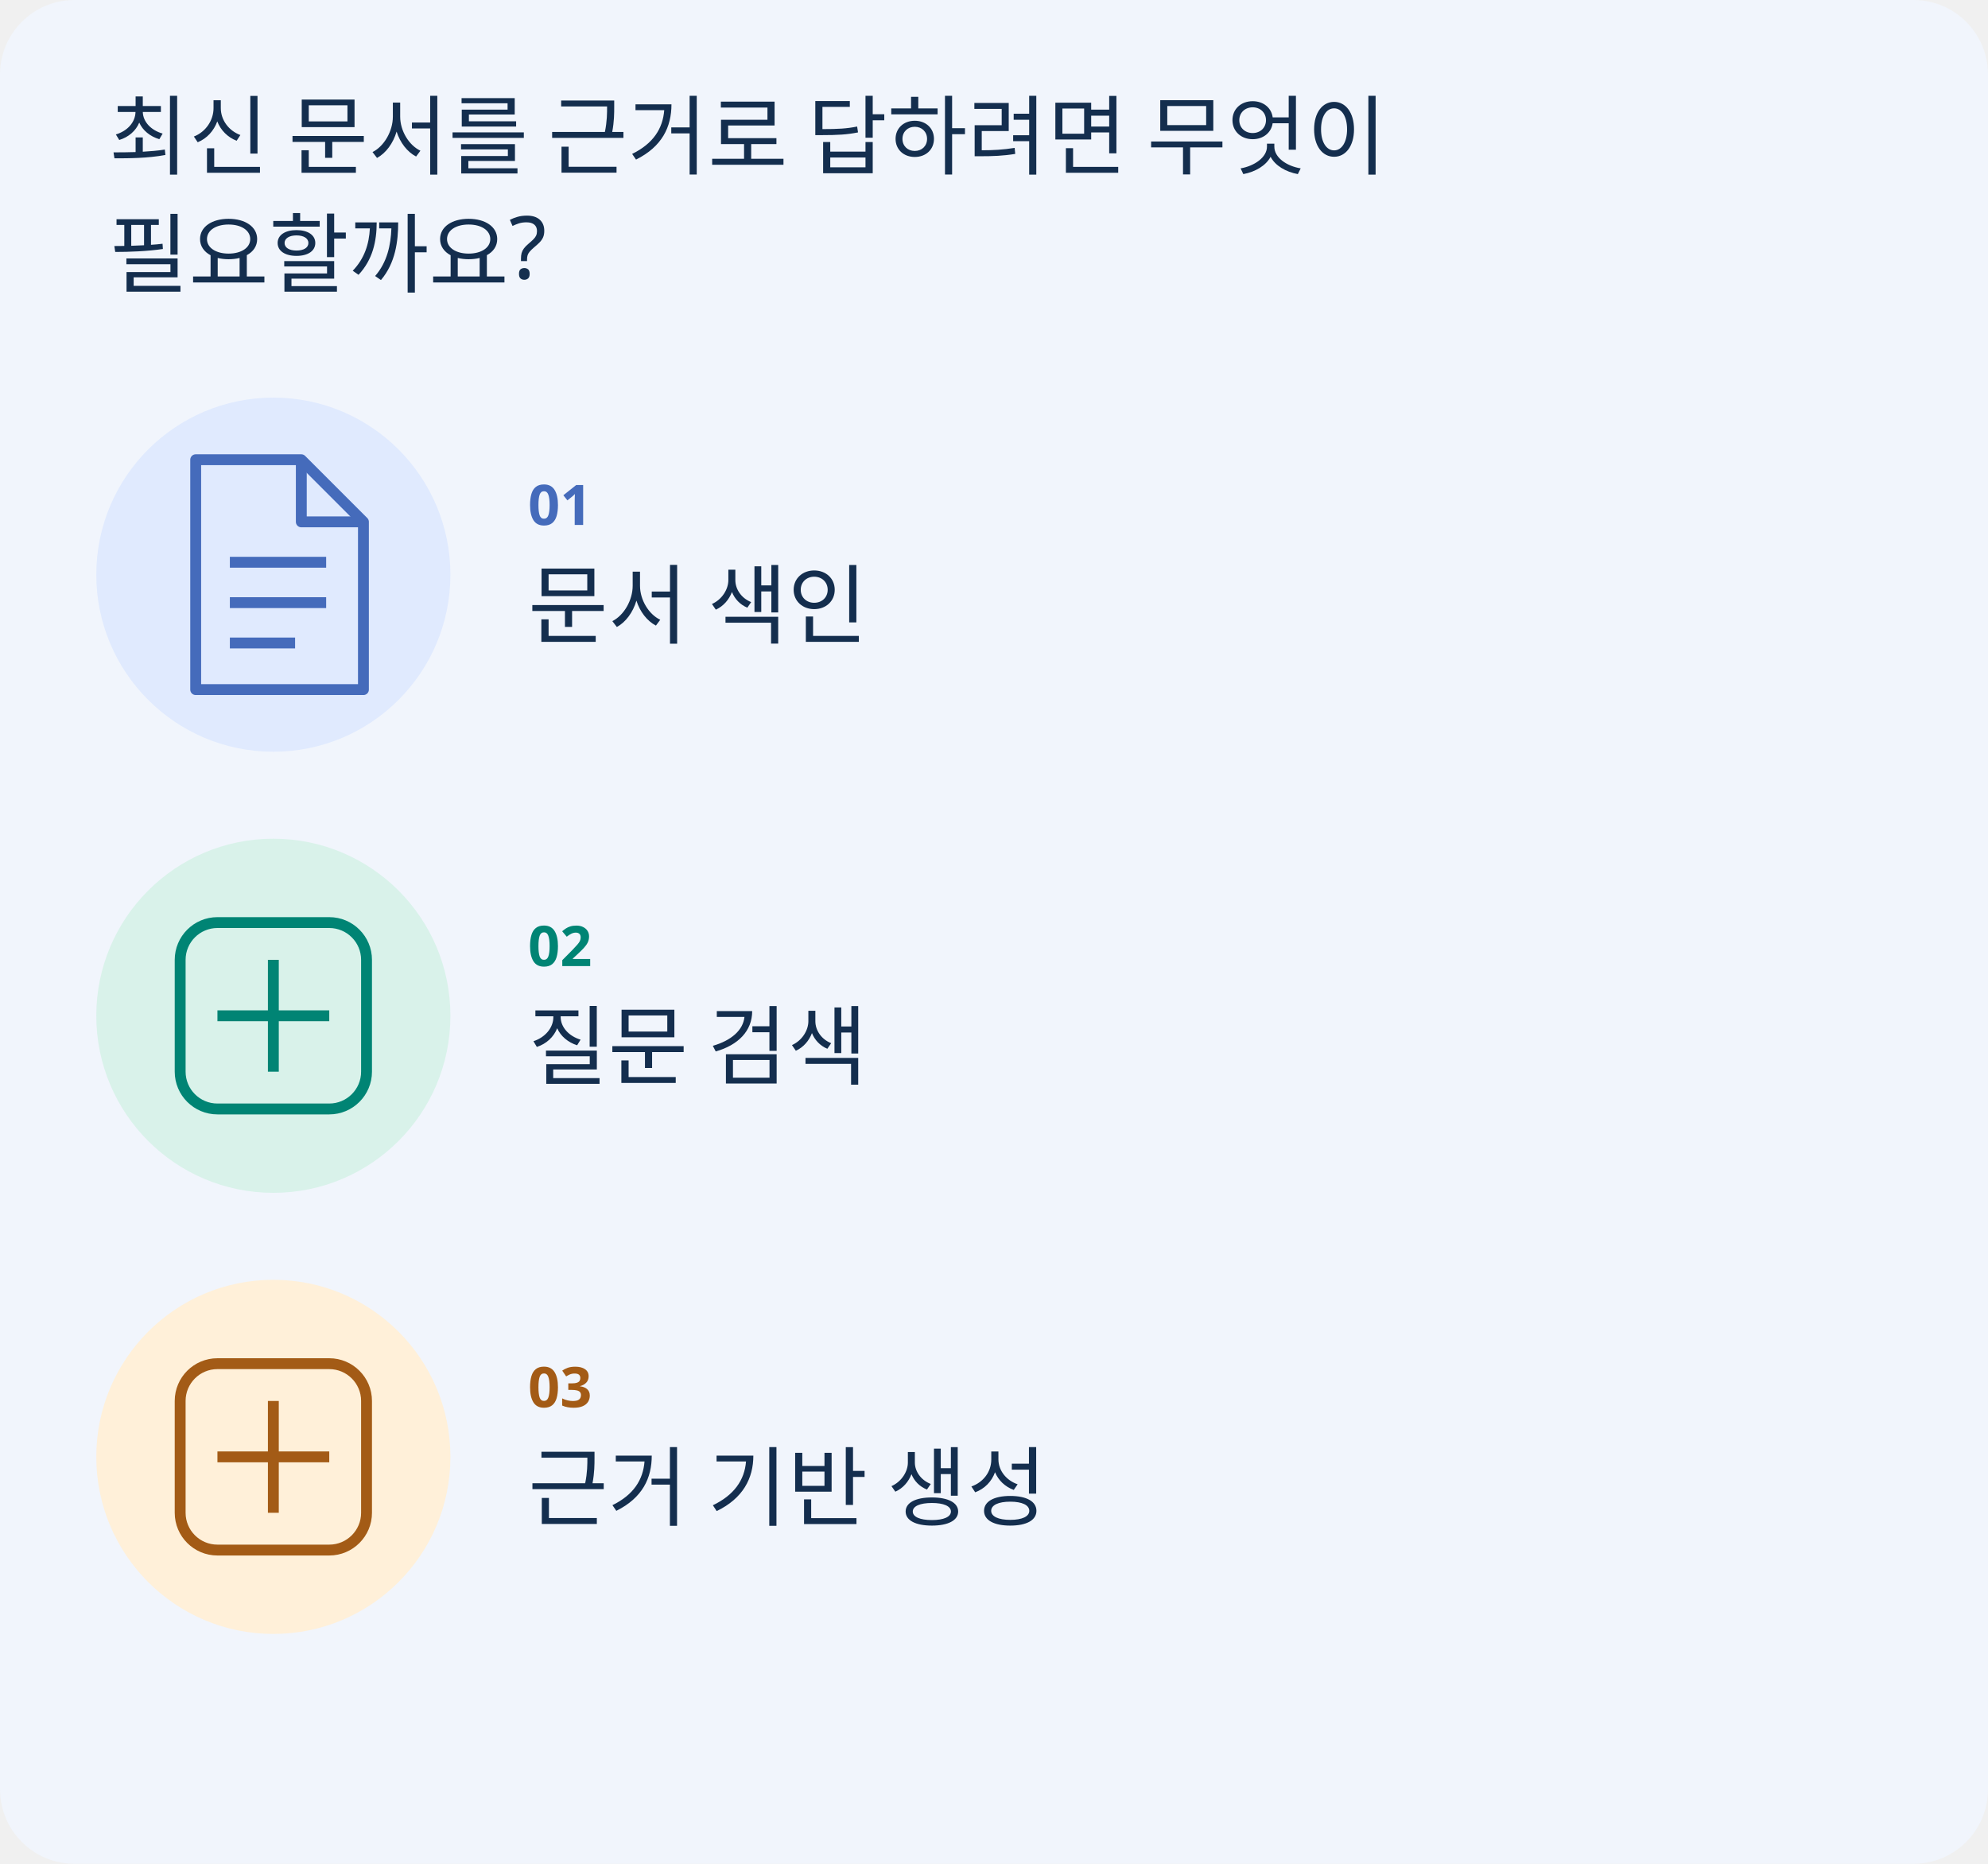
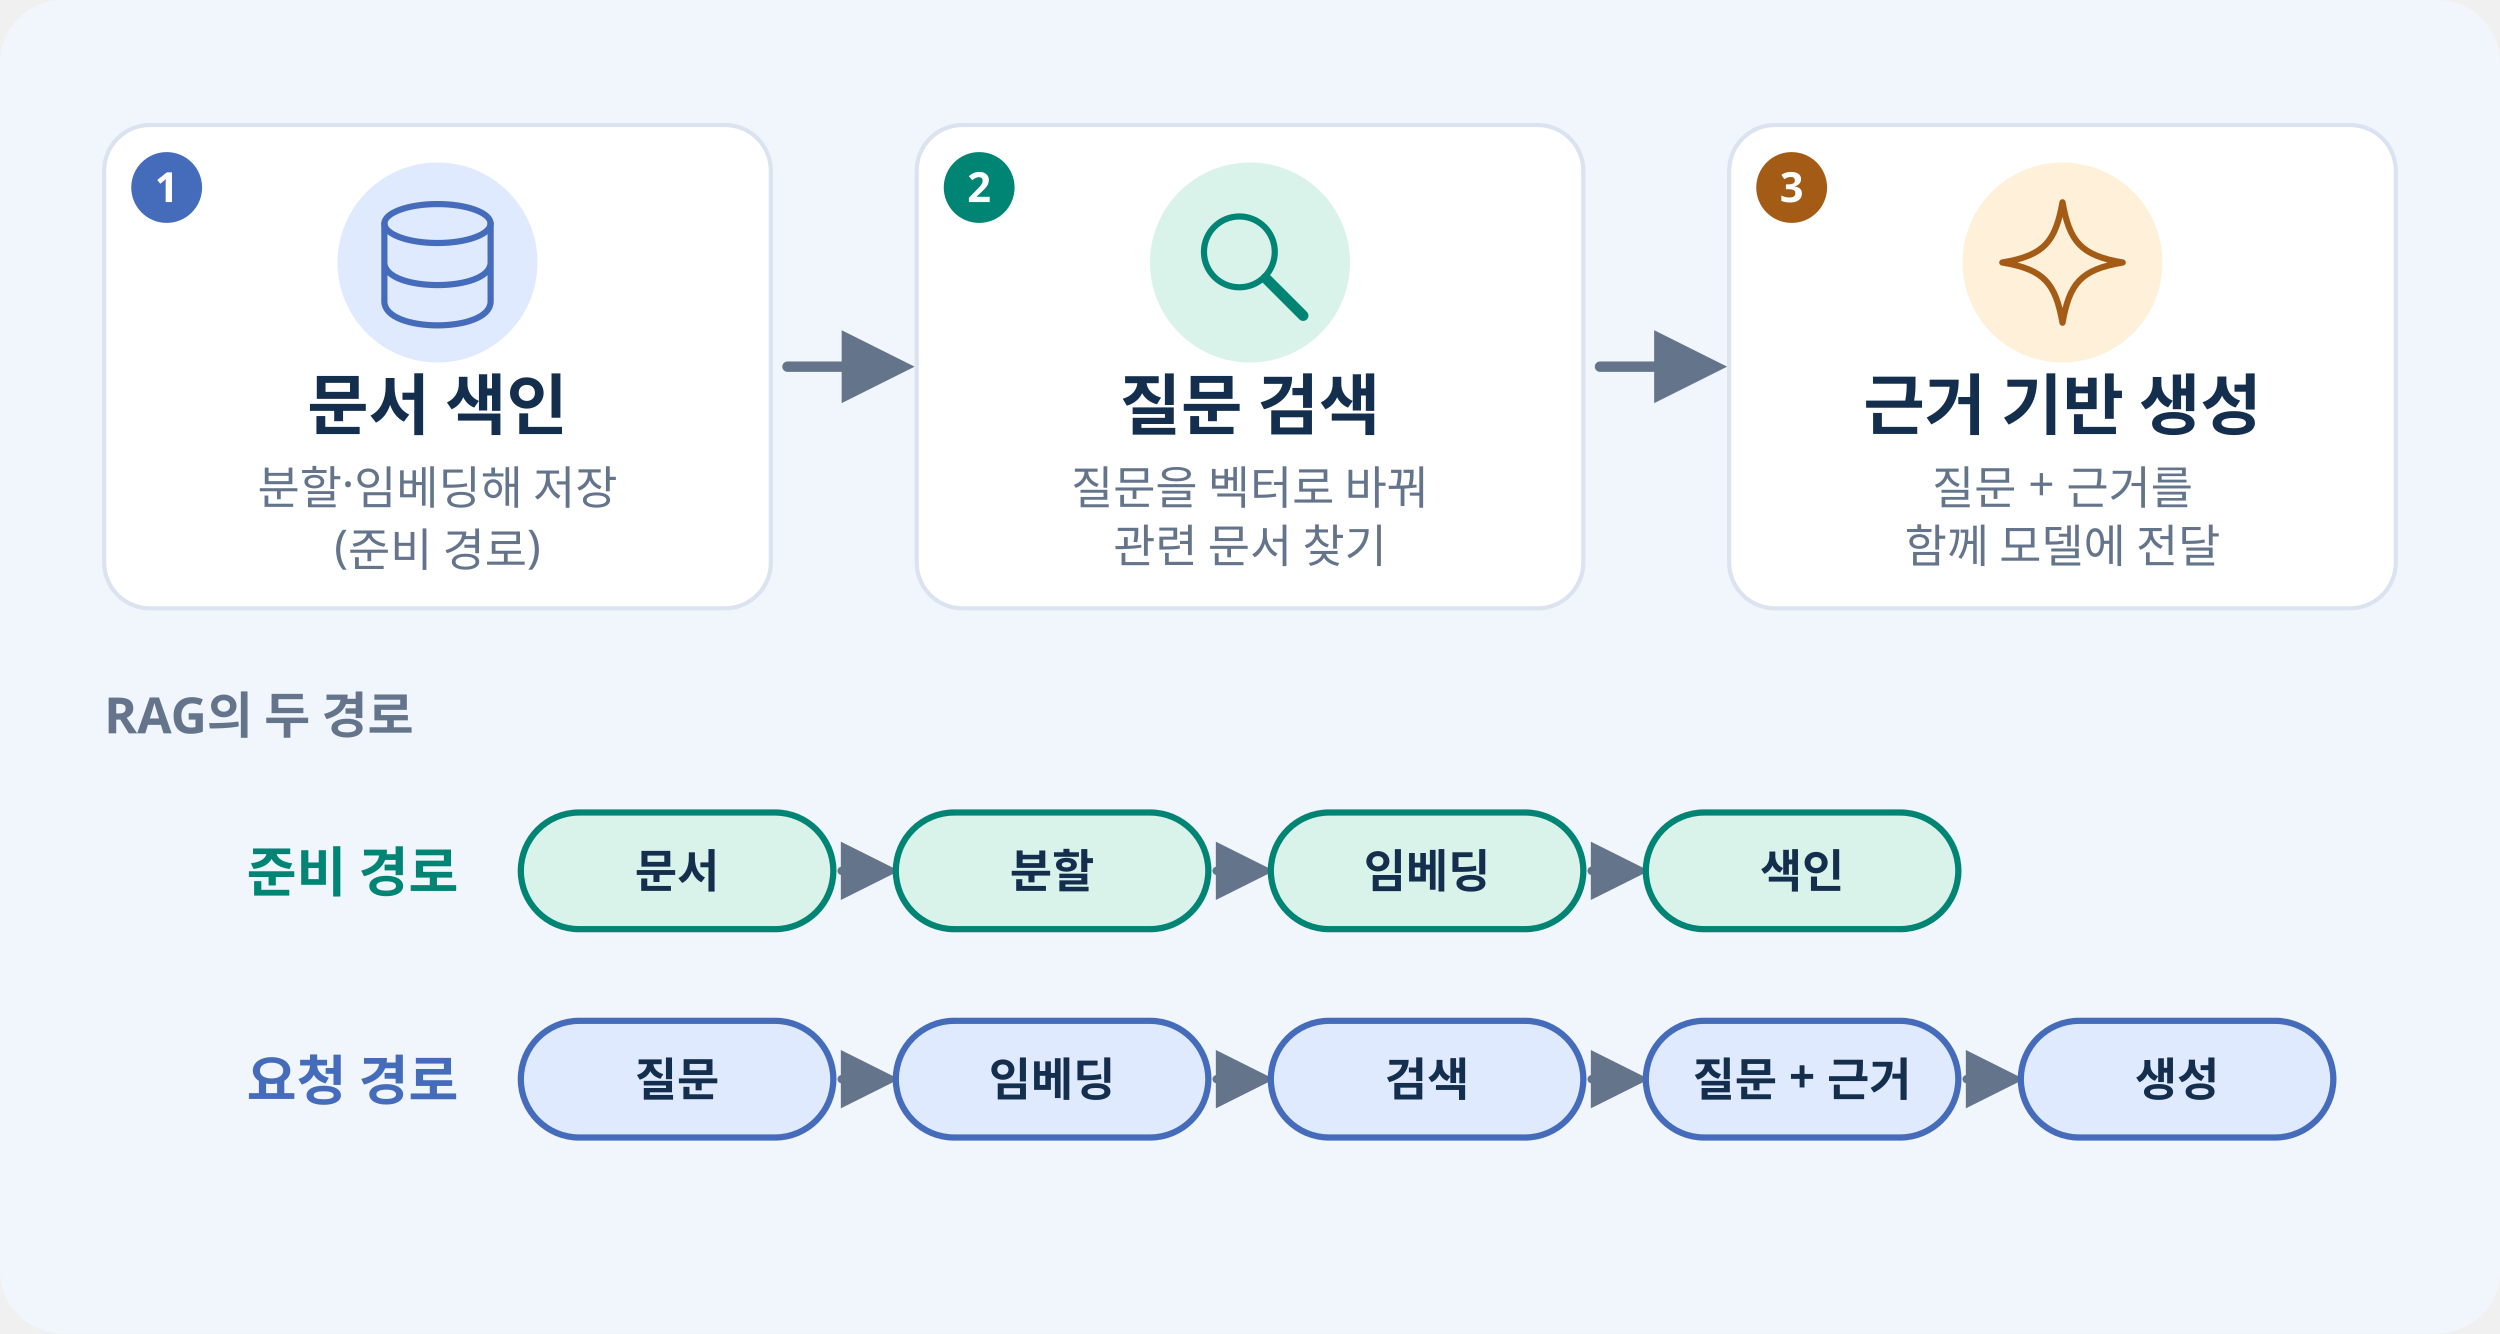
- <svg xmlns="http://www.w3.org/2000/svg" width="640" height="600" viewBox="0 0 640 600" role="img" aria-labelledby="title">
-   <rect width="100%" height="100%" rx="24" fill="#f1f5fc" />
+ <svg xmlns="http://www.w3.org/2000/svg" width="1200" height="640" viewBox="0 0 1200 640" role="img" aria-labelledby="title">
+   <defs>
+     <marker id="ah" viewBox="0 0 10 10" refX="8" refY="5" markerWidth="7" markerHeight="7" orient="auto-start-reverse">
+       <path d="M0 0L10 5L0 10z" fill="#64748b" />
+     </marker>
+   </defs>
+   <rect width="100%" height="100%" rx="30" fill="#f1f5fc" />
  <g font-family="system-ui, sans-serif">
-     <text x="35" y="54" font-size="28" fill="#142e4e">최신 문서를 근거로 답하려면 무엇이</text>
-     <text x="35" y="92" font-size="28" fill="#142e4e">필요할까요?</text>
-     <circle cx="88" cy="185" r="57" fill="#e0eafe" />
-     <g transform="translate(88 185)" fill="none" stroke="#456bbb" stroke-width="3.5" stroke-linejoin="round">
-       <path d="M-25 -37H9L29 -17V37H-25Z" />
-       <path d="M9 -37V-17H29M-14 -4H17M-14 9H17M-14 22H7" />
+     <rect x="50" y="60" width="320" height="232" rx="22" fill="#fff" stroke="#dbe3f0" stroke-width="2" />
+     <circle cx="210.0" cy="126" r="48" fill="#e0eafe" />
+     <g transform="translate(210.0 126) scale(0.85)">
+       <g fill="none" stroke="#456bbb" stroke-width="3.5" stroke-linejoin="round" stroke-linecap="round">
+         <ellipse cy="-22" rx="30" ry="11" />
+         <path d="M-30 -22V22C-30 40 30 40 30 22V-22M-30 0C-30 17 30 17 30 0" />
+       </g>
    </g>
-     <text x="170" y="169" font-size="18" fill="#456bbb" font-weight="700">01</text>
-     <text x="170" y="205" font-size="28" fill="#142e4e" font-weight="400">문서 색인</text>
-     <circle cx="88" cy="327" r="57" fill="#d9f2ea" />
-     <g transform="translate(88 327)" fill="none" stroke="#008474" stroke-width="3.5" stroke-linejoin="round">
-       <rect x="-30" y="-30" width="60" height="60" rx="12" />
-       <path d="M-18 0H18M0 -18V18" />
+     <circle cx="80" cy="90" r="17" fill="#456bbb" />
+     <text x="80" y="97" font-size="20" fill="#fff" font-weight="700" text-anchor="middle">1</text>
+     <text x="210.0" y="206" font-size="32" fill="#142e4e" font-weight="700" text-anchor="middle">문서 색인</text>
+     <text x="210.0" y="242" font-size="22" fill="#64748b" font-weight="400" text-anchor="middle">분할·임베딩해 저장</text>
+     <text x="210.0" y="270" font-size="22" fill="#64748b" font-weight="400" text-anchor="middle">(준비 경로)</text>
+     <rect x="440" y="60" width="320" height="232" rx="22" fill="#fff" stroke="#dbe3f0" stroke-width="2" />
+     <circle cx="600.0" cy="126" r="48" fill="#d9f2ea" />
+     <g transform="translate(600.0 126) scale(0.85)">
+       <g fill="none" stroke="#008474" stroke-width="3.5" stroke-linejoin="round" stroke-linecap="round">
+         <circle cx="-6" cy="-6" r="20" />
+         <path d="M9 9L30 30" stroke-width="6" />
+       </g>
    </g>
-     <text x="170" y="311" font-size="18" fill="#008474" font-weight="700">02</text>
-     <text x="170" y="347" font-size="28" fill="#142e4e" font-weight="400">질문 검색</text>
-     <circle cx="88" cy="469" r="57" fill="#fff0d9" />
-     <g transform="translate(88 469)" fill="none" stroke="#a35b16" stroke-width="3.5" stroke-linejoin="round">
-       <rect x="-30" y="-30" width="60" height="60" rx="12" />
-       <path d="M-18 0H18M0 -18V18" />
+     <circle cx="470" cy="90" r="17" fill="#008474" />
+     <text x="470" y="97" font-size="20" fill="#fff" font-weight="700" text-anchor="middle">2</text>
+     <text x="600.0" y="206" font-size="32" fill="#142e4e" font-weight="700" text-anchor="middle">질문 검색</text>
+     <text x="600.0" y="242" font-size="22" fill="#64748b" font-weight="400" text-anchor="middle">질문을 벡터로 바꿔</text>
+     <text x="600.0" y="270" font-size="22" fill="#64748b" font-weight="400" text-anchor="middle">관련 문서 찾기</text>
+     <rect x="830" y="60" width="320" height="232" rx="22" fill="#fff" stroke="#dbe3f0" stroke-width="2" />
+     <circle cx="990.0" cy="126" r="48" fill="#fff0d9" />
+     <g transform="translate(990.0 126) scale(0.85)">
+       <g fill="none" stroke="#a35b16" stroke-width="3.5" stroke-linejoin="round" stroke-linecap="round">
+         <path d="M0 -34C4 -12 10 -4 34 0C10 4 4 12 0 34C-4 12 -10 4 -34 0C-10 -4 -4 -12 0 -34Z" />
+       </g>
    </g>
-     <text x="170" y="453" font-size="18" fill="#a35b16" font-weight="700">03</text>
-     <text x="170" y="489" font-size="28" fill="#142e4e" font-weight="400">근거 기반 생성</text>
+     <circle cx="860" cy="90" r="17" fill="#a35b16" />
+     <text x="860" y="97" font-size="20" fill="#fff" font-weight="700" text-anchor="middle">3</text>
+     <text x="990.0" y="206" font-size="32" fill="#142e4e" font-weight="700" text-anchor="middle">근거 기반 생성</text>
+     <text x="990.0" y="242" font-size="22" fill="#64748b" font-weight="400" text-anchor="middle">질문 + 근거를</text>
+     <text x="990.0" y="270" font-size="22" fill="#64748b" font-weight="400" text-anchor="middle">함께 모델에 전달</text>
+     <path d="M378 176.0L432 176.0" stroke="#64748b" stroke-width="5" fill="none" stroke-linecap="round" marker-end="url(#ah)" />
+     <path d="M768 176.0L822 176.0" stroke="#64748b" stroke-width="5" fill="none" stroke-linecap="round" marker-end="url(#ah)" />
+     <text x="50" y="352" font-size="24" fill="#64748b" font-weight="700" text-anchor="start">RAG의 두 경로</text>
+     <text x="220" y="428" font-size="26" fill="#008474" font-weight="700" text-anchor="end">준비 경로</text>
+     <rect x="250" y="390" width="150" height="56" rx="28" fill="#d9f2ea" stroke="#008474" stroke-width="3" />
+     <text x="325" y="426" font-size="22" fill="#142e4e" font-weight="700" text-anchor="middle">문서</text>
+     <path d="M404 418L426 418" stroke="#64748b" stroke-width="4" fill="none" stroke-linecap="round" marker-end="url(#ah)" />
+     <rect x="430" y="390" width="150" height="56" rx="28" fill="#d9f2ea" stroke="#008474" stroke-width="3" />
+     <text x="505" y="426" font-size="22" fill="#142e4e" font-weight="700" text-anchor="middle">분할</text>
+     <path d="M584 418L606 418" stroke="#64748b" stroke-width="4" fill="none" stroke-linecap="round" marker-end="url(#ah)" />
+     <rect x="610" y="390" width="150" height="56" rx="28" fill="#d9f2ea" stroke="#008474" stroke-width="3" />
+     <text x="685" y="426" font-size="22" fill="#142e4e" font-weight="700" text-anchor="middle">임베딩</text>
+     <path d="M764 418L786 418" stroke="#64748b" stroke-width="4" fill="none" stroke-linecap="round" marker-end="url(#ah)" />
+     <rect x="790" y="390" width="150" height="56" rx="28" fill="#d9f2ea" stroke="#008474" stroke-width="3" />
+     <text x="865" y="426" font-size="22" fill="#142e4e" font-weight="700" text-anchor="middle">색인</text>
+     <text x="220" y="528" font-size="26" fill="#456bbb" font-weight="700" text-anchor="end">요청 경로</text>
+     <rect x="250" y="490" width="150" height="56" rx="28" fill="#e0eafe" stroke="#456bbb" stroke-width="3" />
+     <text x="325" y="526" font-size="22" fill="#142e4e" font-weight="700" text-anchor="middle">질문</text>
+     <path d="M404 518L426 518" stroke="#64748b" stroke-width="4" fill="none" stroke-linecap="round" marker-end="url(#ah)" />
+     <rect x="430" y="490" width="150" height="56" rx="28" fill="#e0eafe" stroke="#456bbb" stroke-width="3" />
+     <text x="505" y="526" font-size="22" fill="#142e4e" font-weight="700" text-anchor="middle">임베딩</text>
+     <path d="M584 518L606 518" stroke="#64748b" stroke-width="4" fill="none" stroke-linecap="round" marker-end="url(#ah)" />
+     <rect x="610" y="490" width="150" height="56" rx="28" fill="#e0eafe" stroke="#456bbb" stroke-width="3" />
+     <text x="685" y="526" font-size="22" fill="#142e4e" font-weight="700" text-anchor="middle">검색</text>
+     <path d="M764 518L786 518" stroke="#64748b" stroke-width="4" fill="none" stroke-linecap="round" marker-end="url(#ah)" />
+     <rect x="790" y="490" width="150" height="56" rx="28" fill="#e0eafe" stroke="#456bbb" stroke-width="3" />
+     <text x="865" y="526" font-size="22" fill="#142e4e" font-weight="700" text-anchor="middle">질문 + 근거</text>
+     <path d="M944 518L966 518" stroke="#64748b" stroke-width="4" fill="none" stroke-linecap="round" marker-end="url(#ah)" />
+     <rect x="970" y="490" width="150" height="56" rx="28" fill="#e0eafe" stroke="#456bbb" stroke-width="3" />
+     <text x="1045" y="526" font-size="22" fill="#142e4e" font-weight="700" text-anchor="middle">생성</text>
  </g>
</svg>
